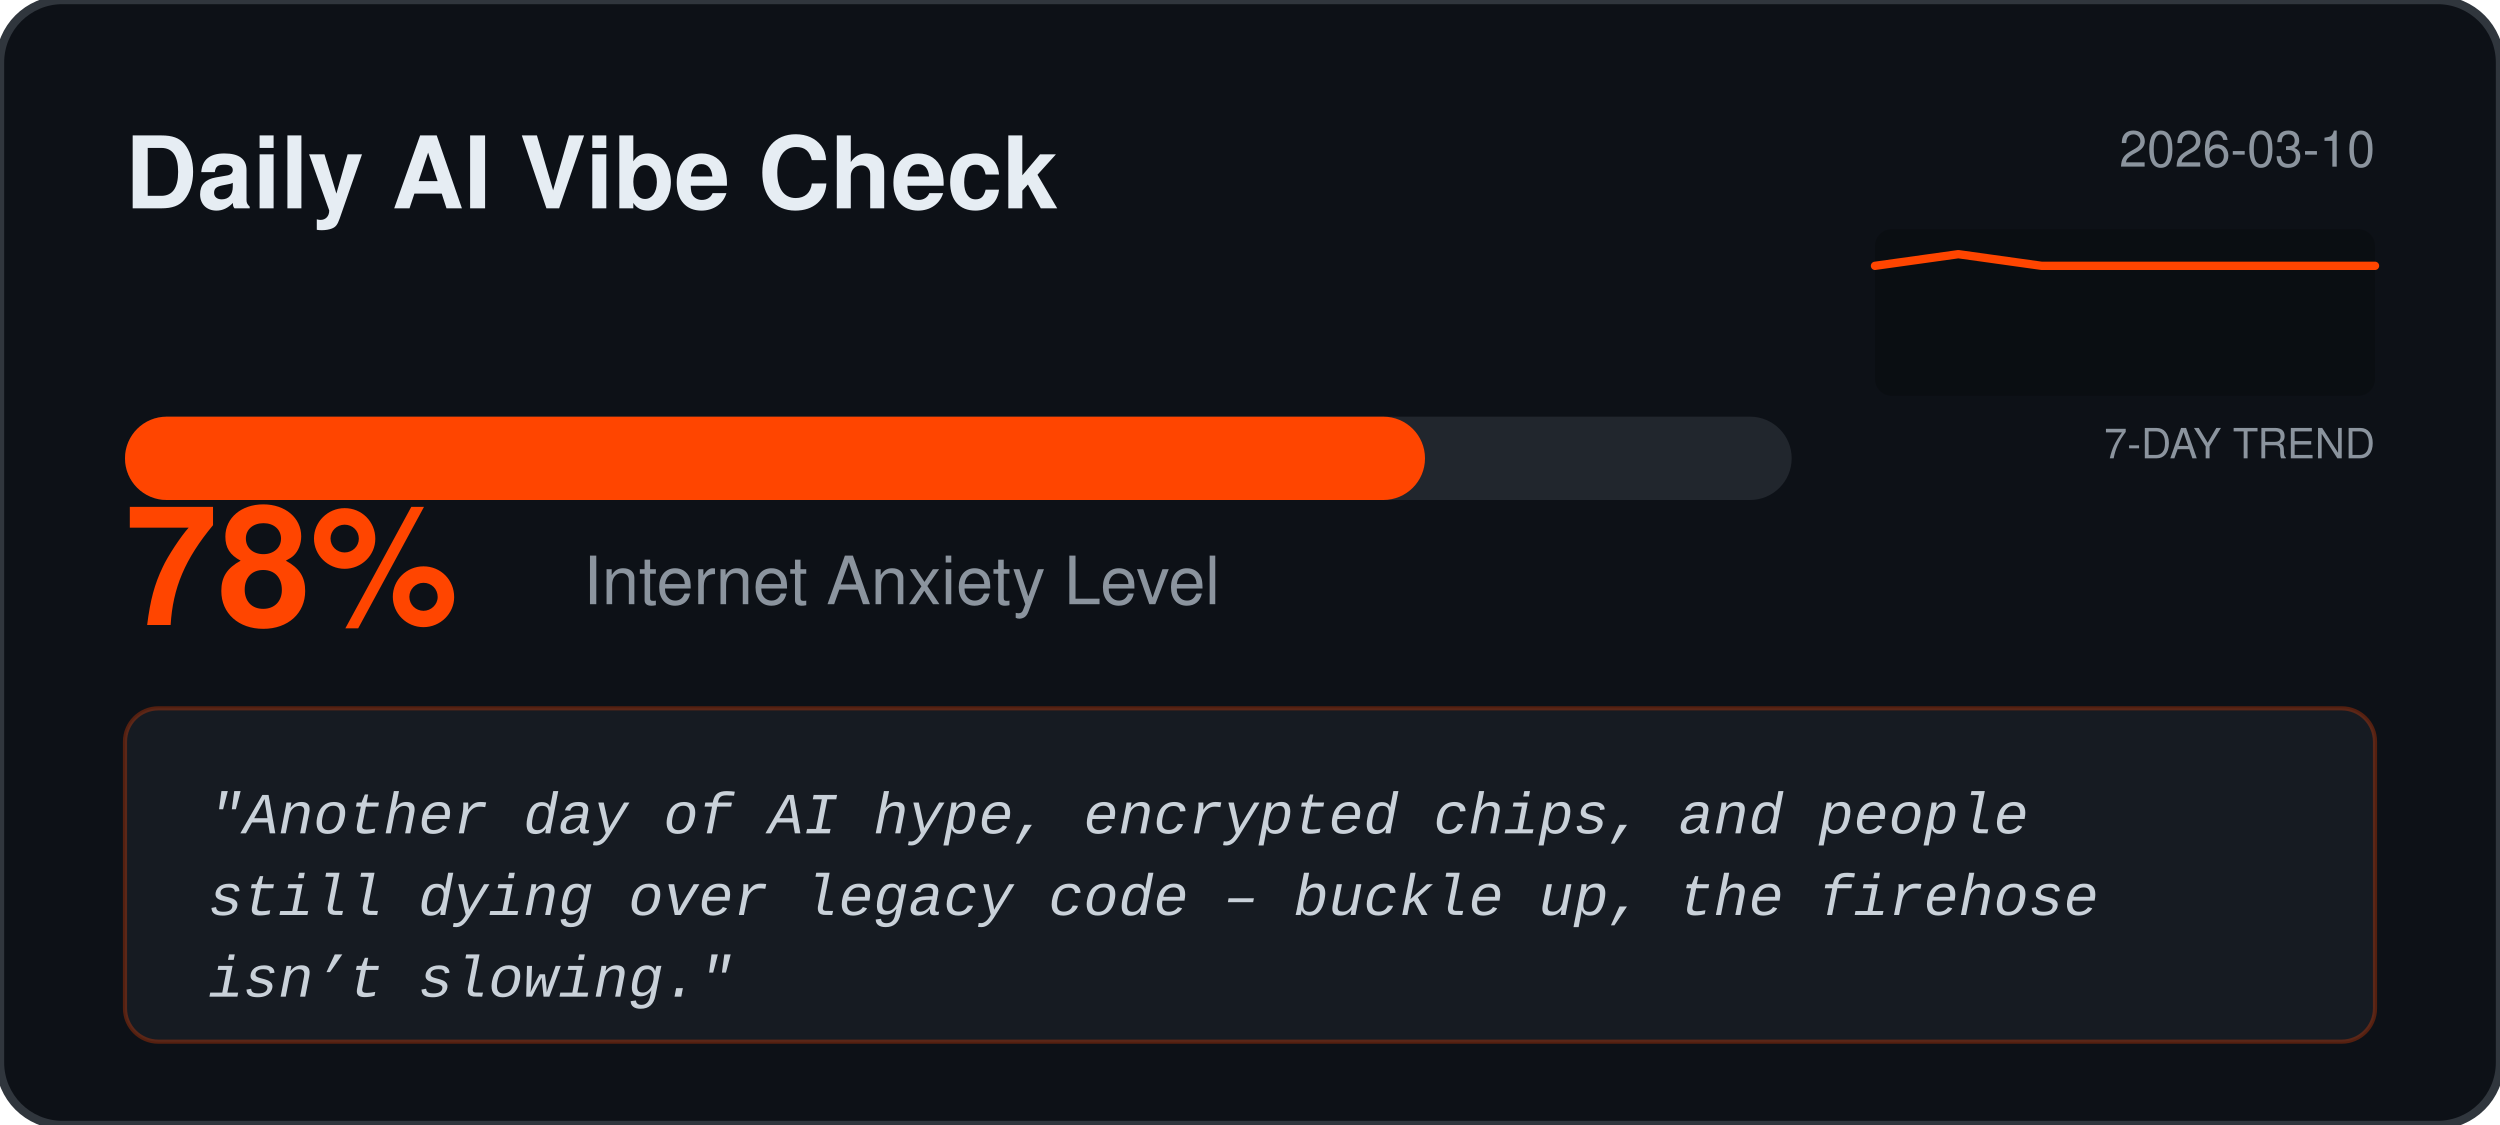
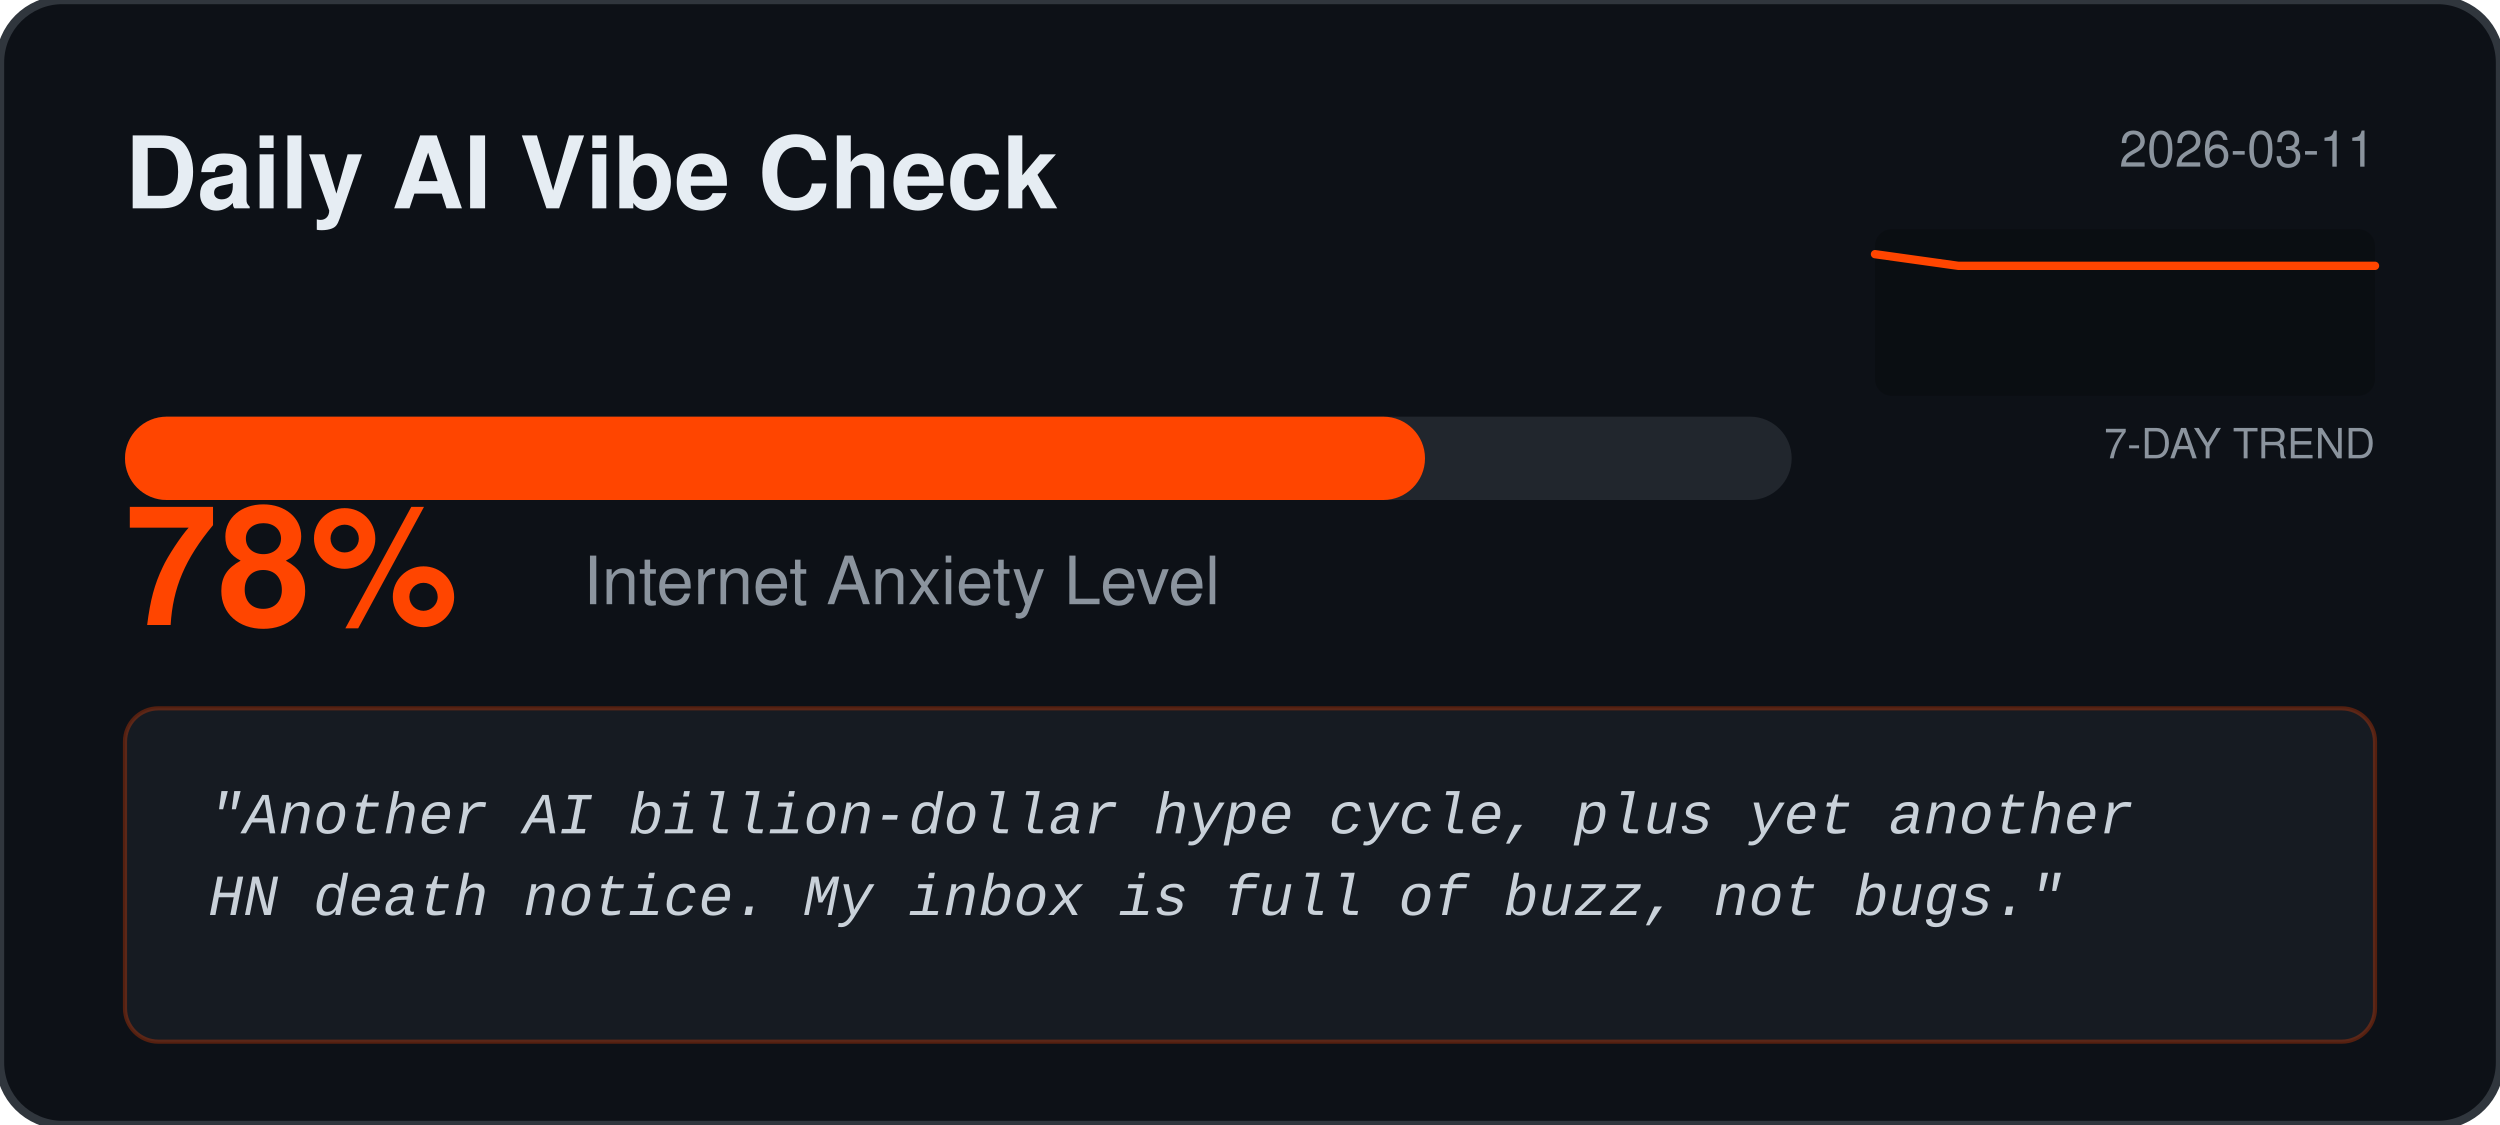
<svg xmlns="http://www.w3.org/2000/svg" width="600" height="270" viewBox="0 0 600 270" fill="none">
  <rect width="600" height="270" rx="15" fill="#0D1117" stroke="#30363D" stroke-width="2" />
  <text x="30" y="50" fill="#E6EDF3" font-family="Segoe UI, Helvetica, sans-serif" font-weight="bold" font-size="24">Daily AI Vibe Check</text>
-   <text x="570" y="40" fill="#8B949E" font-family="Segoe UI, Helvetica, sans-serif" font-size="12" text-anchor="end">2026-03-10</text>
+   <text x="570" y="40" fill="#8B949E" font-family="Segoe UI, Helvetica, sans-serif" font-size="12" text-anchor="end">2026-03-11</text>
  <rect x="450" y="55" width="120" height="40" fill="#000000" fill-opacity="0.2" rx="4" />
  <text x="570" y="110" fill="#8B949E" font-family="Segoe UI, Helvetica, sans-serif" font-size="10" text-anchor="end">7-DAY TREND</text>
-   <polyline points="450.0,63.8 470.0,61.0 490.0,63.8 510.0,63.8 530.0,63.8 550.0,63.8 570.0,63.8" fill="none" stroke="#FF4500" stroke-width="2" stroke-linecap="round" stroke-linejoin="round" />
+   <polyline points="450.0,61.0 470.0,63.8 490.0,63.8 510.0,63.8 530.0,63.8 550.0,63.8 570.0,63.8" fill="none" stroke="#FF4500" stroke-width="2" stroke-linecap="round" stroke-linejoin="round" />
  <rect x="30" y="100" width="400" height="20" rx="10" fill="#21262D" />
  <rect x="30" y="100" width="312.0" height="20" rx="10" fill="#FF4500" />
  <text x="30" y="150" fill="#FF4500" font-family="Segoe UI, Helvetica, sans-serif" font-weight="bold" font-size="40">78%</text>
  <text x="140" y="145" fill="#8B949E" font-family="Segoe UI, Helvetica, sans-serif" font-size="16">Internet Anxiety Level</text>
  <rect x="30" y="170" width="540" height="80" rx="8" fill="#161B22" stroke="#FF4500" stroke-opacity="0.3" />
  <text x="50" y="200" fill="#C9D1D9" font-family="Courier New, monospace" font-size="14" font-style="italic">
-     <tspan x="50" dy="0">"Another day of AI hype, encrypted chips, and people</tspan>
-     <tspan x="50" dy="1.4em">still dying over legacy code – buckle up, the firehose</tspan>
-     <tspan x="50" dy="1.4em">isn’t slowing."</tspan>
+     <tspan x="50" dy="0">"Another AI billion‑dollar hype cycle, plus yet another</tspan>
+     <tspan x="50" dy="1.4em">HN death notice. My inbox is full of buzz, not bugs."</tspan>
  </text>
</svg>
